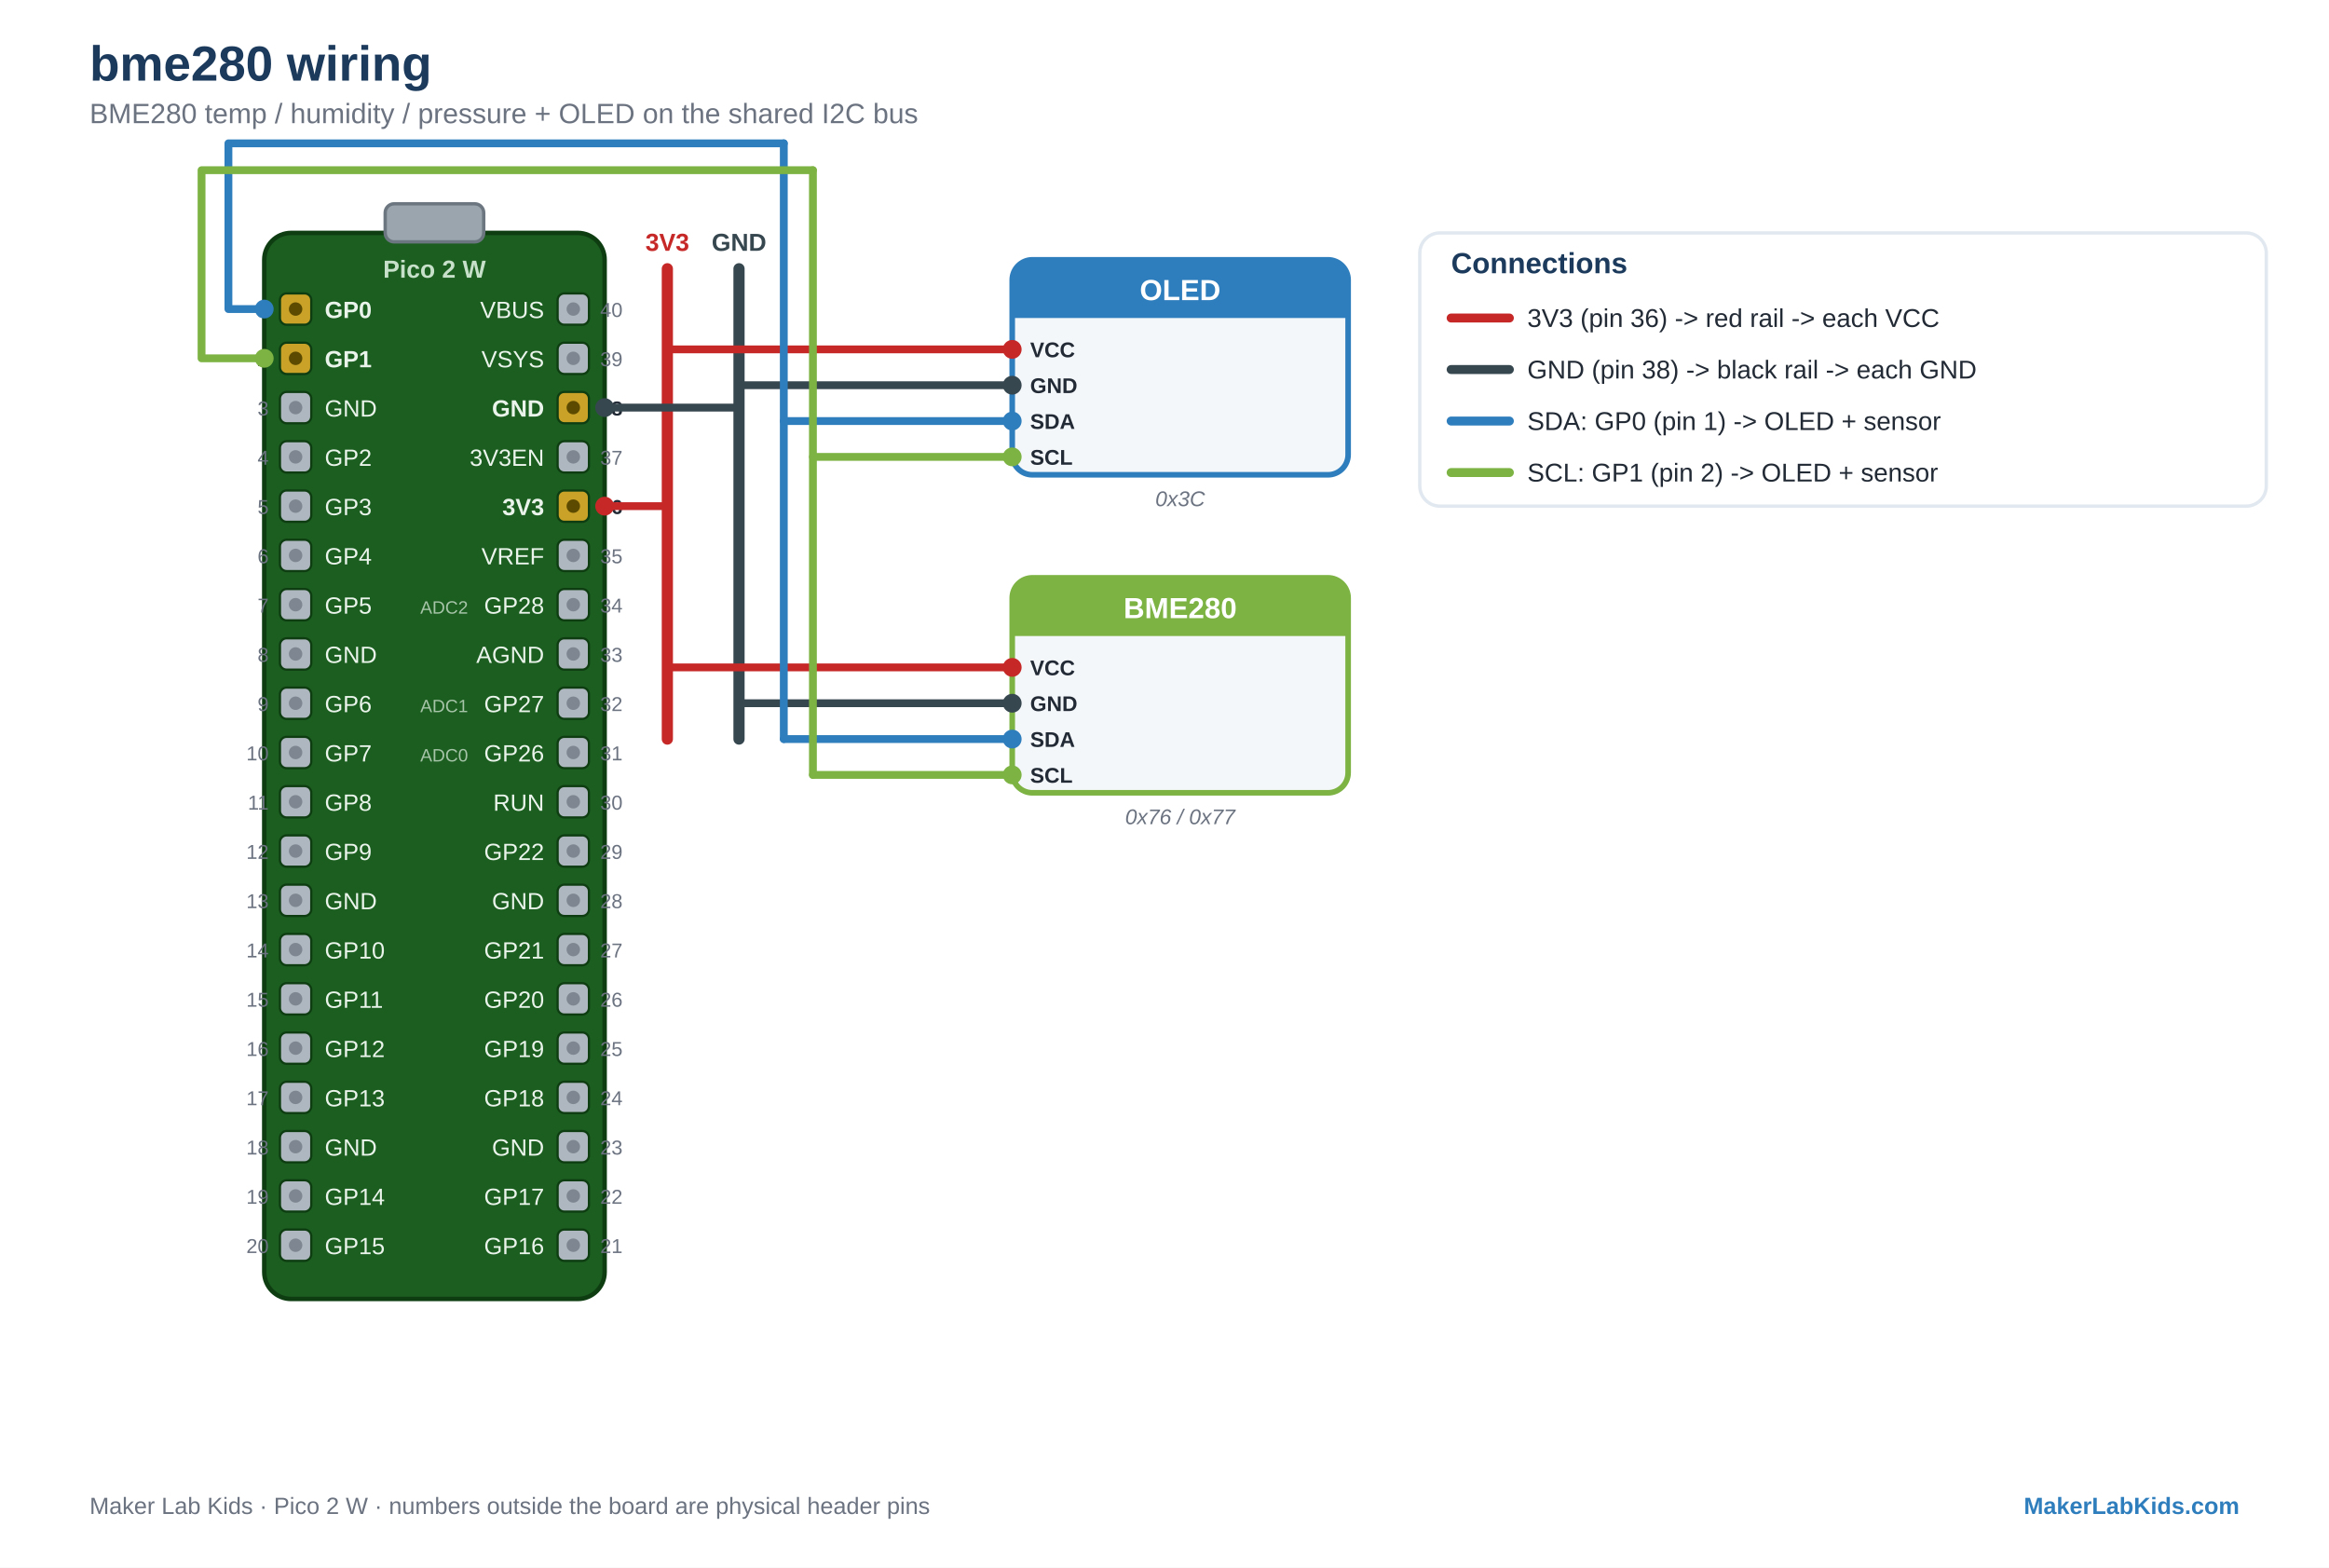
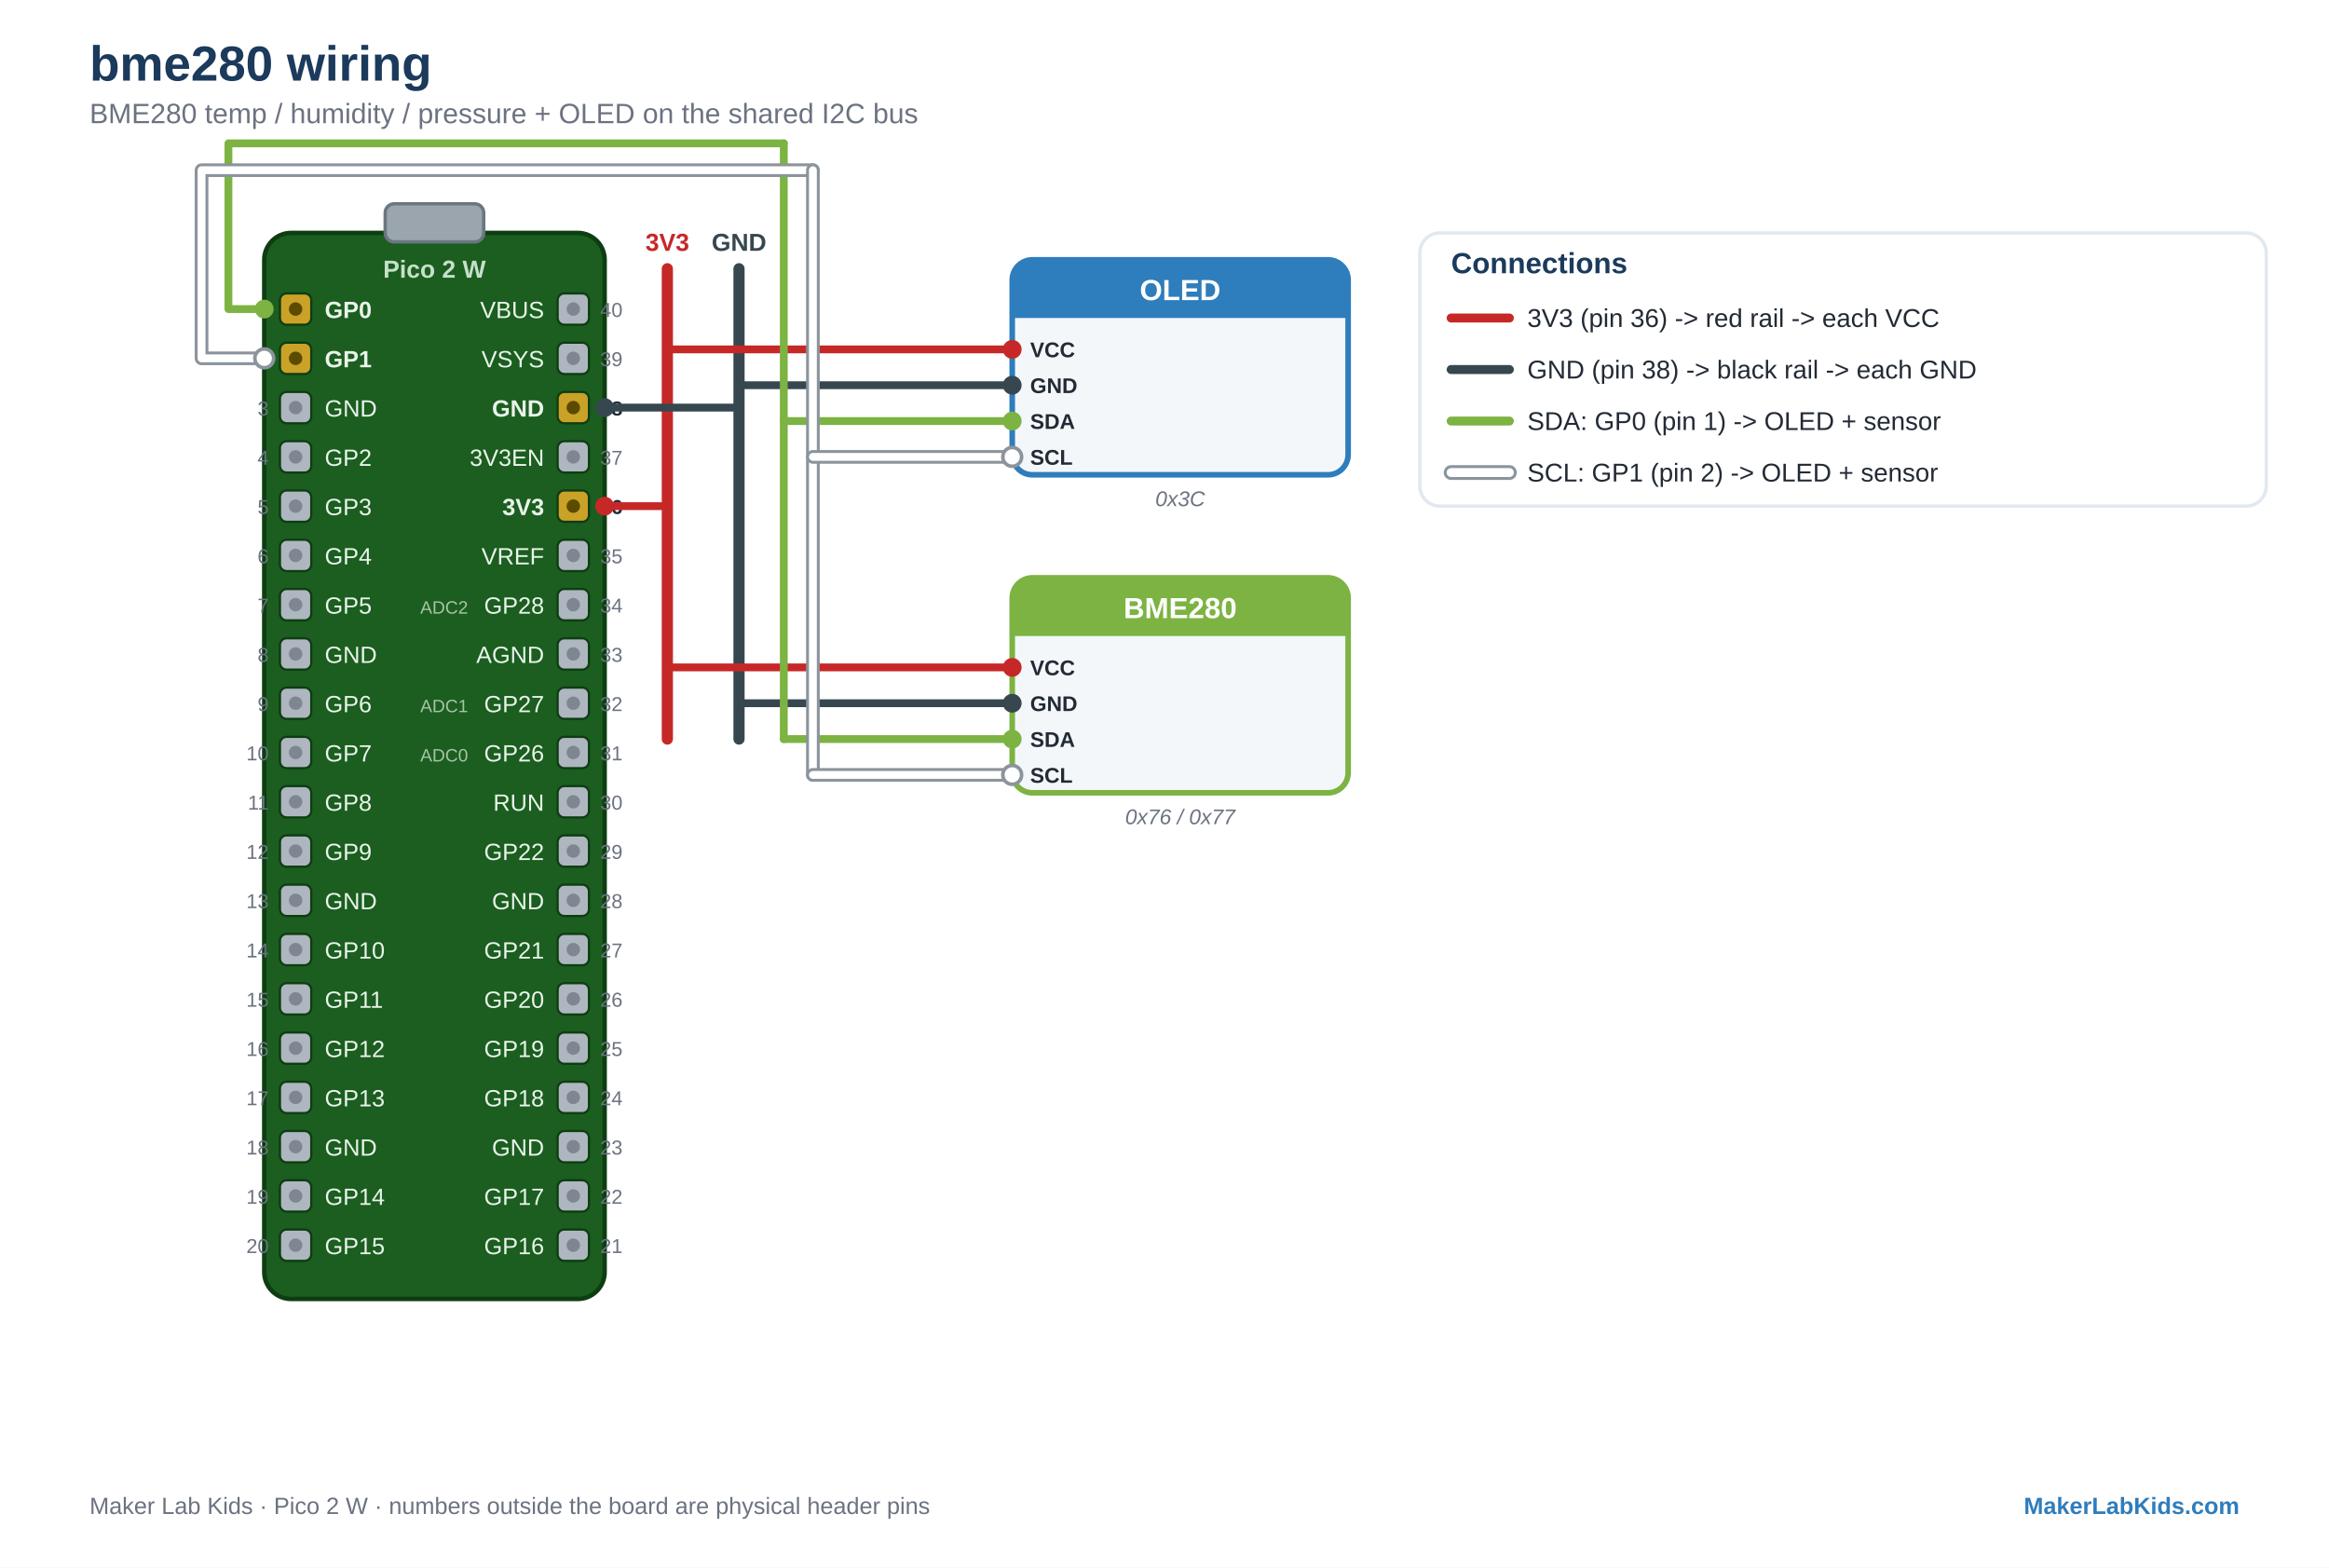
<svg xmlns="http://www.w3.org/2000/svg" viewBox="0 0 1040 700" font-family="Arial, Helvetica, sans-serif">
  <rect width="1040" height="700" fill="#FFFFFF" />
  <text x="40" y="36" font-family="Arial, Helvetica, sans-serif" font-size="22" fill="#1B3A5C" text-anchor="start" font-weight="bold">bme280 wiring</text>
  <text x="40" y="55" font-family="Arial, Helvetica, sans-serif" font-size="12.5" fill="#6B7280" text-anchor="start">BME280 temp / humidity / pressure + OLED on the shared I2C bus</text>
  <rect x="118" y="104" width="152" height="476" rx="12" fill="#1B5E20" stroke="#0E3D12" stroke-width="2" />
  <rect x="172" y="91" width="44" height="17" rx="4" fill="#9AA5AD" stroke="#6B7680" stroke-width="1.5" />
  <text x="194" y="124" font-family="Arial, Helvetica, sans-serif" font-size="11" fill="#C7E0C9" text-anchor="middle" font-weight="bold">Pico 2 W</text>
  <rect x="125" y="131" width="14" height="14" rx="3" fill="#C9A227" stroke="#0E3D12" stroke-width="1" />
  <circle cx="132" cy="138" r="3" fill="#5C4A00" />
  <text x="145" y="142" font-family="Arial, Helvetica, sans-serif" font-size="10.5" fill="#EAF4EB" text-anchor="start" font-weight="bold">GP0</text>
  <text x="120" y="141.5" font-family="Arial, Helvetica, sans-serif" font-size="9" fill="#222A35" text-anchor="end" font-weight="bold">1</text>
  <rect x="125" y="153" width="14" height="14" rx="3" fill="#C9A227" stroke="#0E3D12" stroke-width="1" />
  <circle cx="132" cy="160" r="3" fill="#5C4A00" />
  <text x="145" y="164" font-family="Arial, Helvetica, sans-serif" font-size="10.5" fill="#EAF4EB" text-anchor="start" font-weight="bold">GP1</text>
  <text x="120" y="163.5" font-family="Arial, Helvetica, sans-serif" font-size="9" fill="#222A35" text-anchor="end" font-weight="bold">2</text>
  <rect x="125" y="175" width="14" height="14" rx="3" fill="#AEB6BF" stroke="#0E3D12" stroke-width="1" />
  <circle cx="132" cy="182" r="3" fill="#7E8791" />
  <text x="145" y="186" font-family="Arial, Helvetica, sans-serif" font-size="10.5" fill="#EAF4EB" text-anchor="start">GND</text>
  <text x="120" y="185.5" font-family="Arial, Helvetica, sans-serif" font-size="9" fill="#6B7280" text-anchor="end">3</text>
  <rect x="125" y="197" width="14" height="14" rx="3" fill="#AEB6BF" stroke="#0E3D12" stroke-width="1" />
  <circle cx="132" cy="204" r="3" fill="#7E8791" />
  <text x="145" y="208" font-family="Arial, Helvetica, sans-serif" font-size="10.5" fill="#EAF4EB" text-anchor="start">GP2</text>
  <text x="120" y="207.5" font-family="Arial, Helvetica, sans-serif" font-size="9" fill="#6B7280" text-anchor="end">4</text>
  <rect x="125" y="219" width="14" height="14" rx="3" fill="#AEB6BF" stroke="#0E3D12" stroke-width="1" />
  <circle cx="132" cy="226" r="3" fill="#7E8791" />
  <text x="145" y="230" font-family="Arial, Helvetica, sans-serif" font-size="10.5" fill="#EAF4EB" text-anchor="start">GP3</text>
  <text x="120" y="229.5" font-family="Arial, Helvetica, sans-serif" font-size="9" fill="#6B7280" text-anchor="end">5</text>
  <rect x="125" y="241" width="14" height="14" rx="3" fill="#AEB6BF" stroke="#0E3D12" stroke-width="1" />
  <circle cx="132" cy="248" r="3" fill="#7E8791" />
  <text x="145" y="252" font-family="Arial, Helvetica, sans-serif" font-size="10.5" fill="#EAF4EB" text-anchor="start">GP4</text>
  <text x="120" y="251.5" font-family="Arial, Helvetica, sans-serif" font-size="9" fill="#6B7280" text-anchor="end">6</text>
  <rect x="125" y="263" width="14" height="14" rx="3" fill="#AEB6BF" stroke="#0E3D12" stroke-width="1" />
  <circle cx="132" cy="270" r="3" fill="#7E8791" />
  <text x="145" y="274" font-family="Arial, Helvetica, sans-serif" font-size="10.5" fill="#EAF4EB" text-anchor="start">GP5</text>
  <text x="120" y="273.5" font-family="Arial, Helvetica, sans-serif" font-size="9" fill="#6B7280" text-anchor="end">7</text>
  <rect x="125" y="285" width="14" height="14" rx="3" fill="#AEB6BF" stroke="#0E3D12" stroke-width="1" />
  <circle cx="132" cy="292" r="3" fill="#7E8791" />
  <text x="145" y="296" font-family="Arial, Helvetica, sans-serif" font-size="10.5" fill="#EAF4EB" text-anchor="start">GND</text>
  <text x="120" y="295.5" font-family="Arial, Helvetica, sans-serif" font-size="9" fill="#6B7280" text-anchor="end">8</text>
  <rect x="125" y="307" width="14" height="14" rx="3" fill="#AEB6BF" stroke="#0E3D12" stroke-width="1" />
  <circle cx="132" cy="314" r="3" fill="#7E8791" />
  <text x="145" y="318" font-family="Arial, Helvetica, sans-serif" font-size="10.5" fill="#EAF4EB" text-anchor="start">GP6</text>
  <text x="120" y="317.5" font-family="Arial, Helvetica, sans-serif" font-size="9" fill="#6B7280" text-anchor="end">9</text>
  <rect x="125" y="329" width="14" height="14" rx="3" fill="#AEB6BF" stroke="#0E3D12" stroke-width="1" />
  <circle cx="132" cy="336" r="3" fill="#7E8791" />
  <text x="145" y="340" font-family="Arial, Helvetica, sans-serif" font-size="10.5" fill="#EAF4EB" text-anchor="start">GP7</text>
  <text x="120" y="339.5" font-family="Arial, Helvetica, sans-serif" font-size="9" fill="#6B7280" text-anchor="end">10</text>
  <rect x="125" y="351" width="14" height="14" rx="3" fill="#AEB6BF" stroke="#0E3D12" stroke-width="1" />
  <circle cx="132" cy="358" r="3" fill="#7E8791" />
  <text x="145" y="362" font-family="Arial, Helvetica, sans-serif" font-size="10.5" fill="#EAF4EB" text-anchor="start">GP8</text>
  <text x="120" y="361.5" font-family="Arial, Helvetica, sans-serif" font-size="9" fill="#6B7280" text-anchor="end">11</text>
  <rect x="125" y="373" width="14" height="14" rx="3" fill="#AEB6BF" stroke="#0E3D12" stroke-width="1" />
  <circle cx="132" cy="380" r="3" fill="#7E8791" />
  <text x="145" y="384" font-family="Arial, Helvetica, sans-serif" font-size="10.5" fill="#EAF4EB" text-anchor="start">GP9</text>
  <text x="120" y="383.5" font-family="Arial, Helvetica, sans-serif" font-size="9" fill="#6B7280" text-anchor="end">12</text>
  <rect x="125" y="395" width="14" height="14" rx="3" fill="#AEB6BF" stroke="#0E3D12" stroke-width="1" />
  <circle cx="132" cy="402" r="3" fill="#7E8791" />
  <text x="145" y="406" font-family="Arial, Helvetica, sans-serif" font-size="10.5" fill="#EAF4EB" text-anchor="start">GND</text>
  <text x="120" y="405.5" font-family="Arial, Helvetica, sans-serif" font-size="9" fill="#6B7280" text-anchor="end">13</text>
  <rect x="125" y="417" width="14" height="14" rx="3" fill="#AEB6BF" stroke="#0E3D12" stroke-width="1" />
  <circle cx="132" cy="424" r="3" fill="#7E8791" />
  <text x="145" y="428" font-family="Arial, Helvetica, sans-serif" font-size="10.5" fill="#EAF4EB" text-anchor="start">GP10</text>
  <text x="120" y="427.5" font-family="Arial, Helvetica, sans-serif" font-size="9" fill="#6B7280" text-anchor="end">14</text>
  <rect x="125" y="439" width="14" height="14" rx="3" fill="#AEB6BF" stroke="#0E3D12" stroke-width="1" />
  <circle cx="132" cy="446" r="3" fill="#7E8791" />
  <text x="145" y="450" font-family="Arial, Helvetica, sans-serif" font-size="10.5" fill="#EAF4EB" text-anchor="start">GP11</text>
  <text x="120" y="449.5" font-family="Arial, Helvetica, sans-serif" font-size="9" fill="#6B7280" text-anchor="end">15</text>
  <rect x="125" y="461" width="14" height="14" rx="3" fill="#AEB6BF" stroke="#0E3D12" stroke-width="1" />
  <circle cx="132" cy="468" r="3" fill="#7E8791" />
  <text x="145" y="472" font-family="Arial, Helvetica, sans-serif" font-size="10.5" fill="#EAF4EB" text-anchor="start">GP12</text>
  <text x="120" y="471.5" font-family="Arial, Helvetica, sans-serif" font-size="9" fill="#6B7280" text-anchor="end">16</text>
  <rect x="125" y="483" width="14" height="14" rx="3" fill="#AEB6BF" stroke="#0E3D12" stroke-width="1" />
  <circle cx="132" cy="490" r="3" fill="#7E8791" />
  <text x="145" y="494" font-family="Arial, Helvetica, sans-serif" font-size="10.5" fill="#EAF4EB" text-anchor="start">GP13</text>
  <text x="120" y="493.5" font-family="Arial, Helvetica, sans-serif" font-size="9" fill="#6B7280" text-anchor="end">17</text>
  <rect x="125" y="505" width="14" height="14" rx="3" fill="#AEB6BF" stroke="#0E3D12" stroke-width="1" />
  <circle cx="132" cy="512" r="3" fill="#7E8791" />
  <text x="145" y="516" font-family="Arial, Helvetica, sans-serif" font-size="10.5" fill="#EAF4EB" text-anchor="start">GND</text>
  <text x="120" y="515.5" font-family="Arial, Helvetica, sans-serif" font-size="9" fill="#6B7280" text-anchor="end">18</text>
  <rect x="125" y="527" width="14" height="14" rx="3" fill="#AEB6BF" stroke="#0E3D12" stroke-width="1" />
  <circle cx="132" cy="534" r="3" fill="#7E8791" />
  <text x="145" y="538" font-family="Arial, Helvetica, sans-serif" font-size="10.5" fill="#EAF4EB" text-anchor="start">GP14</text>
  <text x="120" y="537.5" font-family="Arial, Helvetica, sans-serif" font-size="9" fill="#6B7280" text-anchor="end">19</text>
  <rect x="125" y="549" width="14" height="14" rx="3" fill="#AEB6BF" stroke="#0E3D12" stroke-width="1" />
  <circle cx="132" cy="556" r="3" fill="#7E8791" />
  <text x="145" y="560" font-family="Arial, Helvetica, sans-serif" font-size="10.5" fill="#EAF4EB" text-anchor="start">GP15</text>
  <text x="120" y="559.5" font-family="Arial, Helvetica, sans-serif" font-size="9" fill="#6B7280" text-anchor="end">20</text>
  <rect x="249" y="549" width="14" height="14" rx="3" fill="#AEB6BF" stroke="#0E3D12" stroke-width="1" />
  <circle cx="256" cy="556" r="3" fill="#7E8791" />
  <text x="243" y="560" font-family="Arial, Helvetica, sans-serif" font-size="10.5" fill="#EAF4EB" text-anchor="end">GP16</text>
  <text x="268" y="559.5" font-family="Arial, Helvetica, sans-serif" font-size="9" fill="#6B7280" text-anchor="start">21</text>
  <rect x="249" y="527" width="14" height="14" rx="3" fill="#AEB6BF" stroke="#0E3D12" stroke-width="1" />
  <circle cx="256" cy="534" r="3" fill="#7E8791" />
  <text x="243" y="538" font-family="Arial, Helvetica, sans-serif" font-size="10.5" fill="#EAF4EB" text-anchor="end">GP17</text>
  <text x="268" y="537.5" font-family="Arial, Helvetica, sans-serif" font-size="9" fill="#6B7280" text-anchor="start">22</text>
  <rect x="249" y="505" width="14" height="14" rx="3" fill="#AEB6BF" stroke="#0E3D12" stroke-width="1" />
  <circle cx="256" cy="512" r="3" fill="#7E8791" />
  <text x="243" y="516" font-family="Arial, Helvetica, sans-serif" font-size="10.5" fill="#EAF4EB" text-anchor="end">GND</text>
  <text x="268" y="515.5" font-family="Arial, Helvetica, sans-serif" font-size="9" fill="#6B7280" text-anchor="start">23</text>
  <rect x="249" y="483" width="14" height="14" rx="3" fill="#AEB6BF" stroke="#0E3D12" stroke-width="1" />
  <circle cx="256" cy="490" r="3" fill="#7E8791" />
  <text x="243" y="494" font-family="Arial, Helvetica, sans-serif" font-size="10.5" fill="#EAF4EB" text-anchor="end">GP18</text>
  <text x="268" y="493.5" font-family="Arial, Helvetica, sans-serif" font-size="9" fill="#6B7280" text-anchor="start">24</text>
  <rect x="249" y="461" width="14" height="14" rx="3" fill="#AEB6BF" stroke="#0E3D12" stroke-width="1" />
  <circle cx="256" cy="468" r="3" fill="#7E8791" />
  <text x="243" y="472" font-family="Arial, Helvetica, sans-serif" font-size="10.5" fill="#EAF4EB" text-anchor="end">GP19</text>
  <text x="268" y="471.5" font-family="Arial, Helvetica, sans-serif" font-size="9" fill="#6B7280" text-anchor="start">25</text>
  <rect x="249" y="439" width="14" height="14" rx="3" fill="#AEB6BF" stroke="#0E3D12" stroke-width="1" />
  <circle cx="256" cy="446" r="3" fill="#7E8791" />
  <text x="243" y="450" font-family="Arial, Helvetica, sans-serif" font-size="10.5" fill="#EAF4EB" text-anchor="end">GP20</text>
  <text x="268" y="449.5" font-family="Arial, Helvetica, sans-serif" font-size="9" fill="#6B7280" text-anchor="start">26</text>
  <rect x="249" y="417" width="14" height="14" rx="3" fill="#AEB6BF" stroke="#0E3D12" stroke-width="1" />
  <circle cx="256" cy="424" r="3" fill="#7E8791" />
  <text x="243" y="428" font-family="Arial, Helvetica, sans-serif" font-size="10.5" fill="#EAF4EB" text-anchor="end">GP21</text>
  <text x="268" y="427.5" font-family="Arial, Helvetica, sans-serif" font-size="9" fill="#6B7280" text-anchor="start">27</text>
  <rect x="249" y="395" width="14" height="14" rx="3" fill="#AEB6BF" stroke="#0E3D12" stroke-width="1" />
  <circle cx="256" cy="402" r="3" fill="#7E8791" />
  <text x="243" y="406" font-family="Arial, Helvetica, sans-serif" font-size="10.5" fill="#EAF4EB" text-anchor="end">GND</text>
  <text x="268" y="405.5" font-family="Arial, Helvetica, sans-serif" font-size="9" fill="#6B7280" text-anchor="start">28</text>
  <rect x="249" y="373" width="14" height="14" rx="3" fill="#AEB6BF" stroke="#0E3D12" stroke-width="1" />
  <circle cx="256" cy="380" r="3" fill="#7E8791" />
  <text x="243" y="384" font-family="Arial, Helvetica, sans-serif" font-size="10.5" fill="#EAF4EB" text-anchor="end">GP22</text>
  <text x="268" y="383.5" font-family="Arial, Helvetica, sans-serif" font-size="9" fill="#6B7280" text-anchor="start">29</text>
  <rect x="249" y="351" width="14" height="14" rx="3" fill="#AEB6BF" stroke="#0E3D12" stroke-width="1" />
  <circle cx="256" cy="358" r="3" fill="#7E8791" />
  <text x="243" y="362" font-family="Arial, Helvetica, sans-serif" font-size="10.5" fill="#EAF4EB" text-anchor="end">RUN</text>
  <text x="268" y="361.5" font-family="Arial, Helvetica, sans-serif" font-size="9" fill="#6B7280" text-anchor="start">30</text>
  <rect x="249" y="329" width="14" height="14" rx="3" fill="#AEB6BF" stroke="#0E3D12" stroke-width="1" />
  <circle cx="256" cy="336" r="3" fill="#7E8791" />
  <text x="243" y="340" font-family="Arial, Helvetica, sans-serif" font-size="10.5" fill="#EAF4EB" text-anchor="end">GP26</text>
  <text x="209" y="340" font-family="Arial, Helvetica, sans-serif" font-size="8" fill="#A6C4A8" text-anchor="end">ADC0</text>
  <text x="268" y="339.5" font-family="Arial, Helvetica, sans-serif" font-size="9" fill="#6B7280" text-anchor="start">31</text>
  <rect x="249" y="307" width="14" height="14" rx="3" fill="#AEB6BF" stroke="#0E3D12" stroke-width="1" />
  <circle cx="256" cy="314" r="3" fill="#7E8791" />
  <text x="243" y="318" font-family="Arial, Helvetica, sans-serif" font-size="10.5" fill="#EAF4EB" text-anchor="end">GP27</text>
  <text x="209" y="318" font-family="Arial, Helvetica, sans-serif" font-size="8" fill="#A6C4A8" text-anchor="end">ADC1</text>
  <text x="268" y="317.5" font-family="Arial, Helvetica, sans-serif" font-size="9" fill="#6B7280" text-anchor="start">32</text>
  <rect x="249" y="285" width="14" height="14" rx="3" fill="#AEB6BF" stroke="#0E3D12" stroke-width="1" />
  <circle cx="256" cy="292" r="3" fill="#7E8791" />
  <text x="243" y="296" font-family="Arial, Helvetica, sans-serif" font-size="10.5" fill="#EAF4EB" text-anchor="end">AGND</text>
  <text x="268" y="295.5" font-family="Arial, Helvetica, sans-serif" font-size="9" fill="#6B7280" text-anchor="start">33</text>
  <rect x="249" y="263" width="14" height="14" rx="3" fill="#AEB6BF" stroke="#0E3D12" stroke-width="1" />
  <circle cx="256" cy="270" r="3" fill="#7E8791" />
  <text x="243" y="274" font-family="Arial, Helvetica, sans-serif" font-size="10.5" fill="#EAF4EB" text-anchor="end">GP28</text>
  <text x="209" y="274" font-family="Arial, Helvetica, sans-serif" font-size="8" fill="#A6C4A8" text-anchor="end">ADC2</text>
  <text x="268" y="273.5" font-family="Arial, Helvetica, sans-serif" font-size="9" fill="#6B7280" text-anchor="start">34</text>
  <rect x="249" y="241" width="14" height="14" rx="3" fill="#AEB6BF" stroke="#0E3D12" stroke-width="1" />
  <circle cx="256" cy="248" r="3" fill="#7E8791" />
  <text x="243" y="252" font-family="Arial, Helvetica, sans-serif" font-size="10.5" fill="#EAF4EB" text-anchor="end">VREF</text>
  <text x="268" y="251.5" font-family="Arial, Helvetica, sans-serif" font-size="9" fill="#6B7280" text-anchor="start">35</text>
  <rect x="249" y="219" width="14" height="14" rx="3" fill="#C9A227" stroke="#0E3D12" stroke-width="1" />
  <circle cx="256" cy="226" r="3" fill="#5C4A00" />
  <text x="243" y="230" font-family="Arial, Helvetica, sans-serif" font-size="10.5" fill="#EAF4EB" text-anchor="end" font-weight="bold">3V3</text>
  <text x="268" y="229.5" font-family="Arial, Helvetica, sans-serif" font-size="9" fill="#222A35" text-anchor="start" font-weight="bold">36</text>
  <rect x="249" y="197" width="14" height="14" rx="3" fill="#AEB6BF" stroke="#0E3D12" stroke-width="1" />
  <circle cx="256" cy="204" r="3" fill="#7E8791" />
  <text x="243" y="208" font-family="Arial, Helvetica, sans-serif" font-size="10.5" fill="#EAF4EB" text-anchor="end">3V3EN</text>
  <text x="268" y="207.5" font-family="Arial, Helvetica, sans-serif" font-size="9" fill="#6B7280" text-anchor="start">37</text>
  <rect x="249" y="175" width="14" height="14" rx="3" fill="#C9A227" stroke="#0E3D12" stroke-width="1" />
  <circle cx="256" cy="182" r="3" fill="#5C4A00" />
  <text x="243" y="186" font-family="Arial, Helvetica, sans-serif" font-size="10.5" fill="#EAF4EB" text-anchor="end" font-weight="bold">GND</text>
  <text x="268" y="185.5" font-family="Arial, Helvetica, sans-serif" font-size="9" fill="#222A35" text-anchor="start" font-weight="bold">38</text>
  <rect x="249" y="153" width="14" height="14" rx="3" fill="#AEB6BF" stroke="#0E3D12" stroke-width="1" />
  <circle cx="256" cy="160" r="3" fill="#7E8791" />
  <text x="243" y="164" font-family="Arial, Helvetica, sans-serif" font-size="10.5" fill="#EAF4EB" text-anchor="end">VSYS</text>
  <text x="268" y="163.5" font-family="Arial, Helvetica, sans-serif" font-size="9" fill="#6B7280" text-anchor="start">39</text>
  <rect x="249" y="131" width="14" height="14" rx="3" fill="#AEB6BF" stroke="#0E3D12" stroke-width="1" />
  <circle cx="256" cy="138" r="3" fill="#7E8791" />
  <text x="243" y="142" font-family="Arial, Helvetica, sans-serif" font-size="10.5" fill="#EAF4EB" text-anchor="end">VBUS</text>
  <text x="268" y="141.5" font-family="Arial, Helvetica, sans-serif" font-size="9" fill="#6B7280" text-anchor="start">40</text>
  <path d="M298 120 L298 330" fill="none" stroke="#C62828" stroke-width="5" stroke-linejoin="round" stroke-linecap="round" />
  <path d="M330 120 L330 330" fill="none" stroke="#37474F" stroke-width="5" stroke-linejoin="round" stroke-linecap="round" />
  <text x="298" y="112" font-family="Arial, Helvetica, sans-serif" font-size="11" fill="#C62828" text-anchor="middle" font-weight="bold">3V3</text>
  <text x="330" y="112" font-family="Arial, Helvetica, sans-serif" font-size="11" fill="#37474F" text-anchor="middle" font-weight="bold">GND</text>
  <path d="M270 226 L298 226" fill="none" stroke="#C62828" stroke-width="3.5" stroke-linejoin="round" stroke-linecap="round" />
  <circle cx="270" cy="226" r="4.2" fill="#C62828" />
  <path d="M270 182 L330 182" fill="none" stroke="#37474F" stroke-width="3.5" stroke-linejoin="round" stroke-linecap="round" />
  <circle cx="270" cy="182" r="4.2" fill="#37474F" />
  <rect x="452" y="116" width="150" height="96" rx="9" fill="#F4F7FA" stroke="#2E7DBC" stroke-width="2.5" />
  <path d="M452 125 q0 -9 9 -9 h132 q9 0 9 9 v17 h-150 z" fill="#2E7DBC" />
  <text x="527" y="134" font-family="Arial, Helvetica, sans-serif" font-size="13" fill="#FFFFFF" text-anchor="middle" font-weight="bold">OLED</text>
  <text x="527" y="226" font-family="Arial, Helvetica, sans-serif" font-size="9.5" fill="#6B7280" text-anchor="middle" font-style="italic">0x3C</text>
  <text x="460" y="159.5" font-family="Arial, Helvetica, sans-serif" font-size="9.5" fill="#222A35" text-anchor="start" font-weight="bold">VCC</text>
  <text x="460" y="175.5" font-family="Arial, Helvetica, sans-serif" font-size="9.5" fill="#222A35" text-anchor="start" font-weight="bold">GND</text>
  <text x="460" y="191.5" font-family="Arial, Helvetica, sans-serif" font-size="9.5" fill="#222A35" text-anchor="start" font-weight="bold">SDA</text>
  <text x="460" y="207.5" font-family="Arial, Helvetica, sans-serif" font-size="9.5" fill="#222A35" text-anchor="start" font-weight="bold">SCL</text>
  <rect x="452" y="258" width="150" height="96" rx="9" fill="#F4F7FA" stroke="#7CB342" stroke-width="2.5" />
  <path d="M452 267 q0 -9 9 -9 h132 q9 0 9 9 v17 h-150 z" fill="#7CB342" />
  <text x="527" y="276" font-family="Arial, Helvetica, sans-serif" font-size="13" fill="#FFFFFF" text-anchor="middle" font-weight="bold">BME280</text>
  <text x="527" y="368" font-family="Arial, Helvetica, sans-serif" font-size="9.5" fill="#6B7280" text-anchor="middle" font-style="italic">0x76 / 0x77</text>
  <text x="460" y="301.5" font-family="Arial, Helvetica, sans-serif" font-size="9.5" fill="#222A35" text-anchor="start" font-weight="bold">VCC</text>
  <text x="460" y="317.5" font-family="Arial, Helvetica, sans-serif" font-size="9.5" fill="#222A35" text-anchor="start" font-weight="bold">GND</text>
  <text x="460" y="333.5" font-family="Arial, Helvetica, sans-serif" font-size="9.5" fill="#222A35" text-anchor="start" font-weight="bold">SDA</text>
  <text x="460" y="349.5" font-family="Arial, Helvetica, sans-serif" font-size="9.5" fill="#222A35" text-anchor="start" font-weight="bold">SCL</text>
  <path d="M298 156 L452 156" fill="none" stroke="#C62828" stroke-width="3.5" stroke-linejoin="round" stroke-linecap="round" />
  <circle cx="452" cy="156" r="4.2" fill="#C62828" />
  <path d="M330 172 L452 172" fill="none" stroke="#37474F" stroke-width="3.5" stroke-linejoin="round" stroke-linecap="round" />
  <circle cx="452" cy="172" r="4.2" fill="#37474F" />
  <path d="M298 298 L452 298" fill="none" stroke="#C62828" stroke-width="3.5" stroke-linejoin="round" stroke-linecap="round" />
  <circle cx="452" cy="298" r="4.2" fill="#C62828" />
  <path d="M330 314 L452 314" fill="none" stroke="#37474F" stroke-width="3.5" stroke-linejoin="round" stroke-linecap="round" />
  <circle cx="452" cy="314" r="4.2" fill="#37474F" />
-   <path d="M118 138 L102 138 L102 64 L350 64" fill="none" stroke="#2E7DBC" stroke-width="3.5" stroke-linejoin="round" stroke-linecap="round" />
-   <circle cx="118" cy="138" r="4.2" fill="#2E7DBC" />
-   <path d="M350 64 L350 330" fill="none" stroke="#2E7DBC" stroke-width="3.5" stroke-linejoin="round" stroke-linecap="round" />
-   <path d="M350 188 L452 188" fill="none" stroke="#2E7DBC" stroke-width="3.5" stroke-linejoin="round" stroke-linecap="round" />
-   <circle cx="452" cy="188" r="4.2" fill="#2E7DBC" />
-   <path d="M350 330 L452 330" fill="none" stroke="#2E7DBC" stroke-width="3.5" stroke-linejoin="round" stroke-linecap="round" />
-   <circle cx="452" cy="330" r="4.2" fill="#2E7DBC" />
-   <path d="M118 160 L90 160 L90 76 L363 76" fill="none" stroke="#7CB342" stroke-width="3.5" stroke-linejoin="round" stroke-linecap="round" />
-   <circle cx="118" cy="160" r="4.2" fill="#7CB342" />
-   <path d="M363 76 L363 346" fill="none" stroke="#7CB342" stroke-width="3.5" stroke-linejoin="round" stroke-linecap="round" />
-   <path d="M363 204 L452 204" fill="none" stroke="#7CB342" stroke-width="3.5" stroke-linejoin="round" stroke-linecap="round" />
-   <circle cx="452" cy="204" r="4.2" fill="#7CB342" />
-   <path d="M363 346 L452 346" fill="none" stroke="#7CB342" stroke-width="3.5" stroke-linejoin="round" stroke-linecap="round" />
-   <circle cx="452" cy="346" r="4.2" fill="#7CB342" />
+   <path d="M118 138 L102 138 L102 64 L350 64" fill="none" stroke="#7CB342" stroke-width="3.5" stroke-linejoin="round" stroke-linecap="round" />
+   <circle cx="118" cy="138" r="4.2" fill="#7CB342" />
+   <path d="M350 64 L350 330" fill="none" stroke="#7CB342" stroke-width="3.5" stroke-linejoin="round" stroke-linecap="round" />
+   <path d="M350 188 L452 188" fill="none" stroke="#7CB342" stroke-width="3.5" stroke-linejoin="round" stroke-linecap="round" />
+   <circle cx="452" cy="188" r="4.2" fill="#7CB342" />
+   <path d="M350 330 L452 330" fill="none" stroke="#7CB342" stroke-width="3.5" stroke-linejoin="round" stroke-linecap="round" />
+   <circle cx="452" cy="330" r="4.2" fill="#7CB342" />
+   <path d="M118 160 L90 160 L90 76 L363 76" fill="none" stroke="#8B949C" stroke-width="6.1" stroke-linejoin="round" stroke-linecap="round" />
+   <path d="M118 160 L90 160 L90 76 L363 76" fill="none" stroke="#FFFFFF" stroke-width="3.5" stroke-linejoin="round" stroke-linecap="round" />
+   <circle cx="118" cy="160" r="4.2" fill="#FFFFFF" stroke="#8B949C" stroke-width="1.6" />
+   <path d="M363 76 L363 346" fill="none" stroke="#8B949C" stroke-width="6.1" stroke-linejoin="round" stroke-linecap="round" />
+   <path d="M363 76 L363 346" fill="none" stroke="#FFFFFF" stroke-width="3.5" stroke-linejoin="round" stroke-linecap="round" />
+   <path d="M363 204 L452 204" fill="none" stroke="#8B949C" stroke-width="6.1" stroke-linejoin="round" stroke-linecap="round" />
+   <path d="M363 204 L452 204" fill="none" stroke="#FFFFFF" stroke-width="3.5" stroke-linejoin="round" stroke-linecap="round" />
+   <circle cx="452" cy="204" r="4.2" fill="#FFFFFF" stroke="#8B949C" stroke-width="1.6" />
+   <path d="M363 346 L452 346" fill="none" stroke="#8B949C" stroke-width="6.1" stroke-linejoin="round" stroke-linecap="round" />
+   <path d="M363 346 L452 346" fill="none" stroke="#FFFFFF" stroke-width="3.5" stroke-linejoin="round" stroke-linecap="round" />
+   <circle cx="452" cy="346" r="4.2" fill="#FFFFFF" stroke="#8B949C" stroke-width="1.6" />
  <rect x="634" y="104" width="378" height="122" rx="9" fill="#FFFFFF" stroke="#E1E8EF" stroke-width="1.5" />
  <text x="648" y="122" font-family="Arial, Helvetica, sans-serif" font-size="13" fill="#1B3A5C" text-anchor="start" font-weight="bold">Connections</text>
  <line x1="648" y1="142" x2="674" y2="142" stroke="#C62828" stroke-width="4" stroke-linecap="round" />
  <text x="682" y="146" font-family="Arial, Helvetica, sans-serif" font-size="11.5" fill="#222A35" text-anchor="start">3V3 (pin 36) -&gt; red rail -&gt; each VCC</text>
  <line x1="648" y1="165" x2="674" y2="165" stroke="#37474F" stroke-width="4" stroke-linecap="round" />
  <text x="682" y="169" font-family="Arial, Helvetica, sans-serif" font-size="11.5" fill="#222A35" text-anchor="start">GND (pin 38) -&gt; black rail -&gt; each GND</text>
-   <line x1="648" y1="188" x2="674" y2="188" stroke="#2E7DBC" stroke-width="4" stroke-linecap="round" />
+   <line x1="648" y1="188" x2="674" y2="188" stroke="#7CB342" stroke-width="4" stroke-linecap="round" />
  <text x="682" y="192" font-family="Arial, Helvetica, sans-serif" font-size="11.5" fill="#222A35" text-anchor="start">SDA: GP0 (pin 1) -&gt; OLED + sensor</text>
-   <line x1="648" y1="211" x2="674" y2="211" stroke="#7CB342" stroke-width="4" stroke-linecap="round" />
+   <line x1="648" y1="211" x2="674" y2="211" stroke="#8B949C" stroke-width="6.6" stroke-linecap="round" />
+   <line x1="648" y1="211" x2="674" y2="211" stroke="#FFFFFF" stroke-width="4" stroke-linecap="round" />
  <text x="682" y="215" font-family="Arial, Helvetica, sans-serif" font-size="11.5" fill="#222A35" text-anchor="start">SCL: GP1 (pin 2) -&gt; OLED + sensor</text>
  <text x="40" y="676" font-family="Arial, Helvetica, sans-serif" font-size="10.5" fill="#6B7280" text-anchor="start">Maker Lab Kids  ·  Pico 2 W  ·  numbers outside the board are physical header pins</text>
  <text x="1000" y="676" font-family="Arial, Helvetica, sans-serif" font-size="10.5" fill="#2E7DBC" text-anchor="end" font-weight="bold">MakerLabKids.com</text>
</svg>
